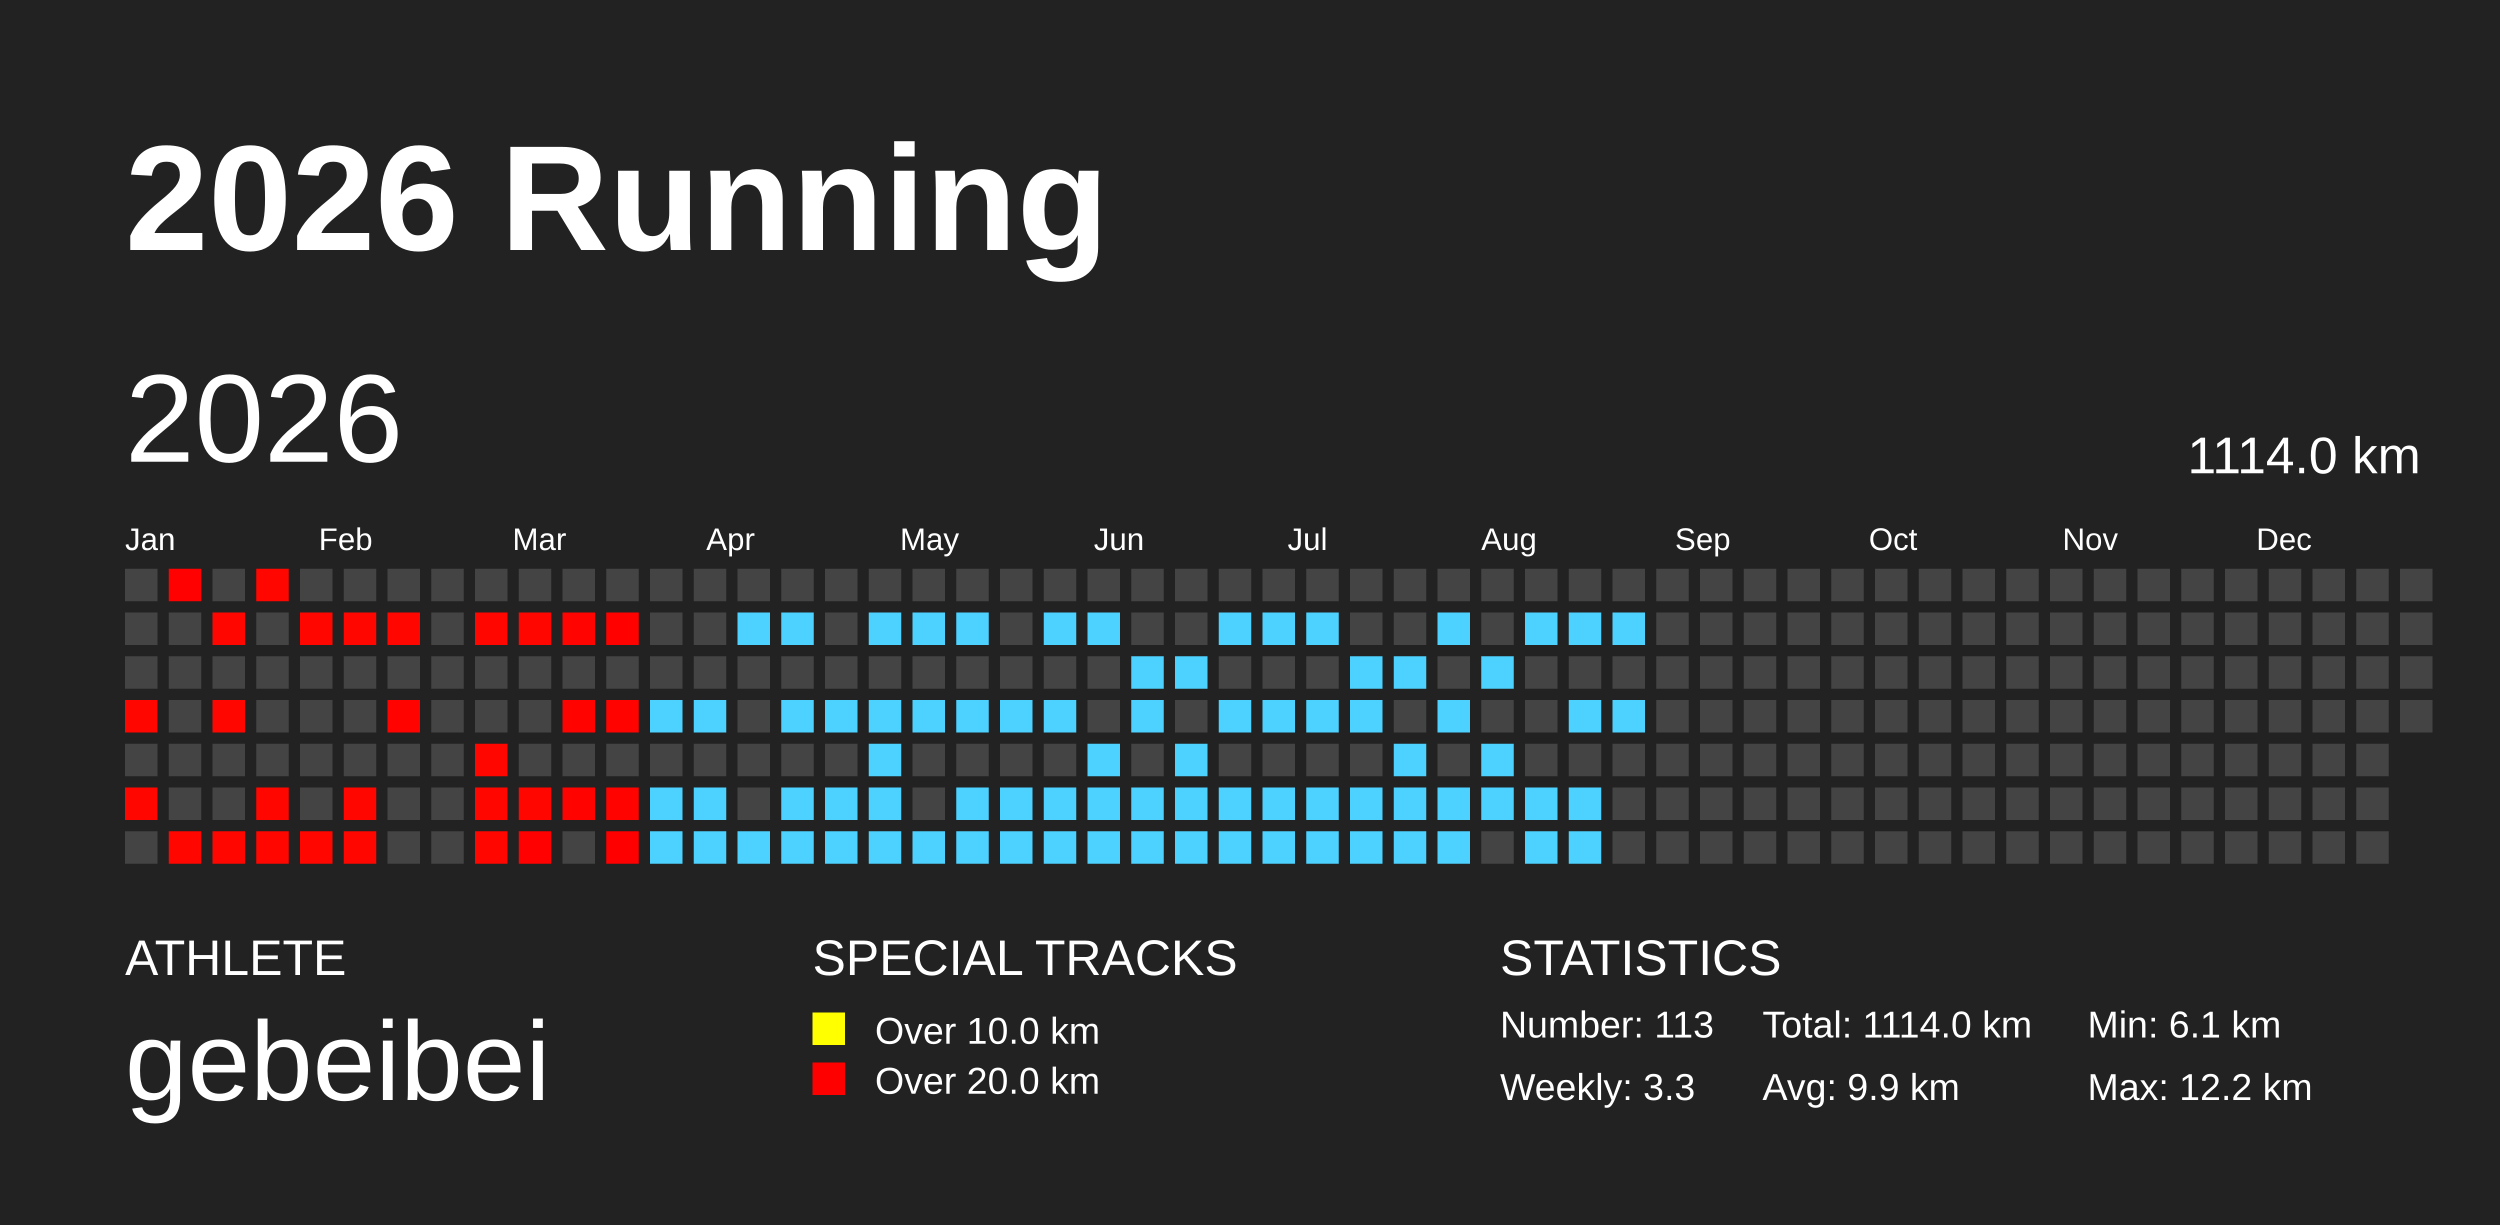
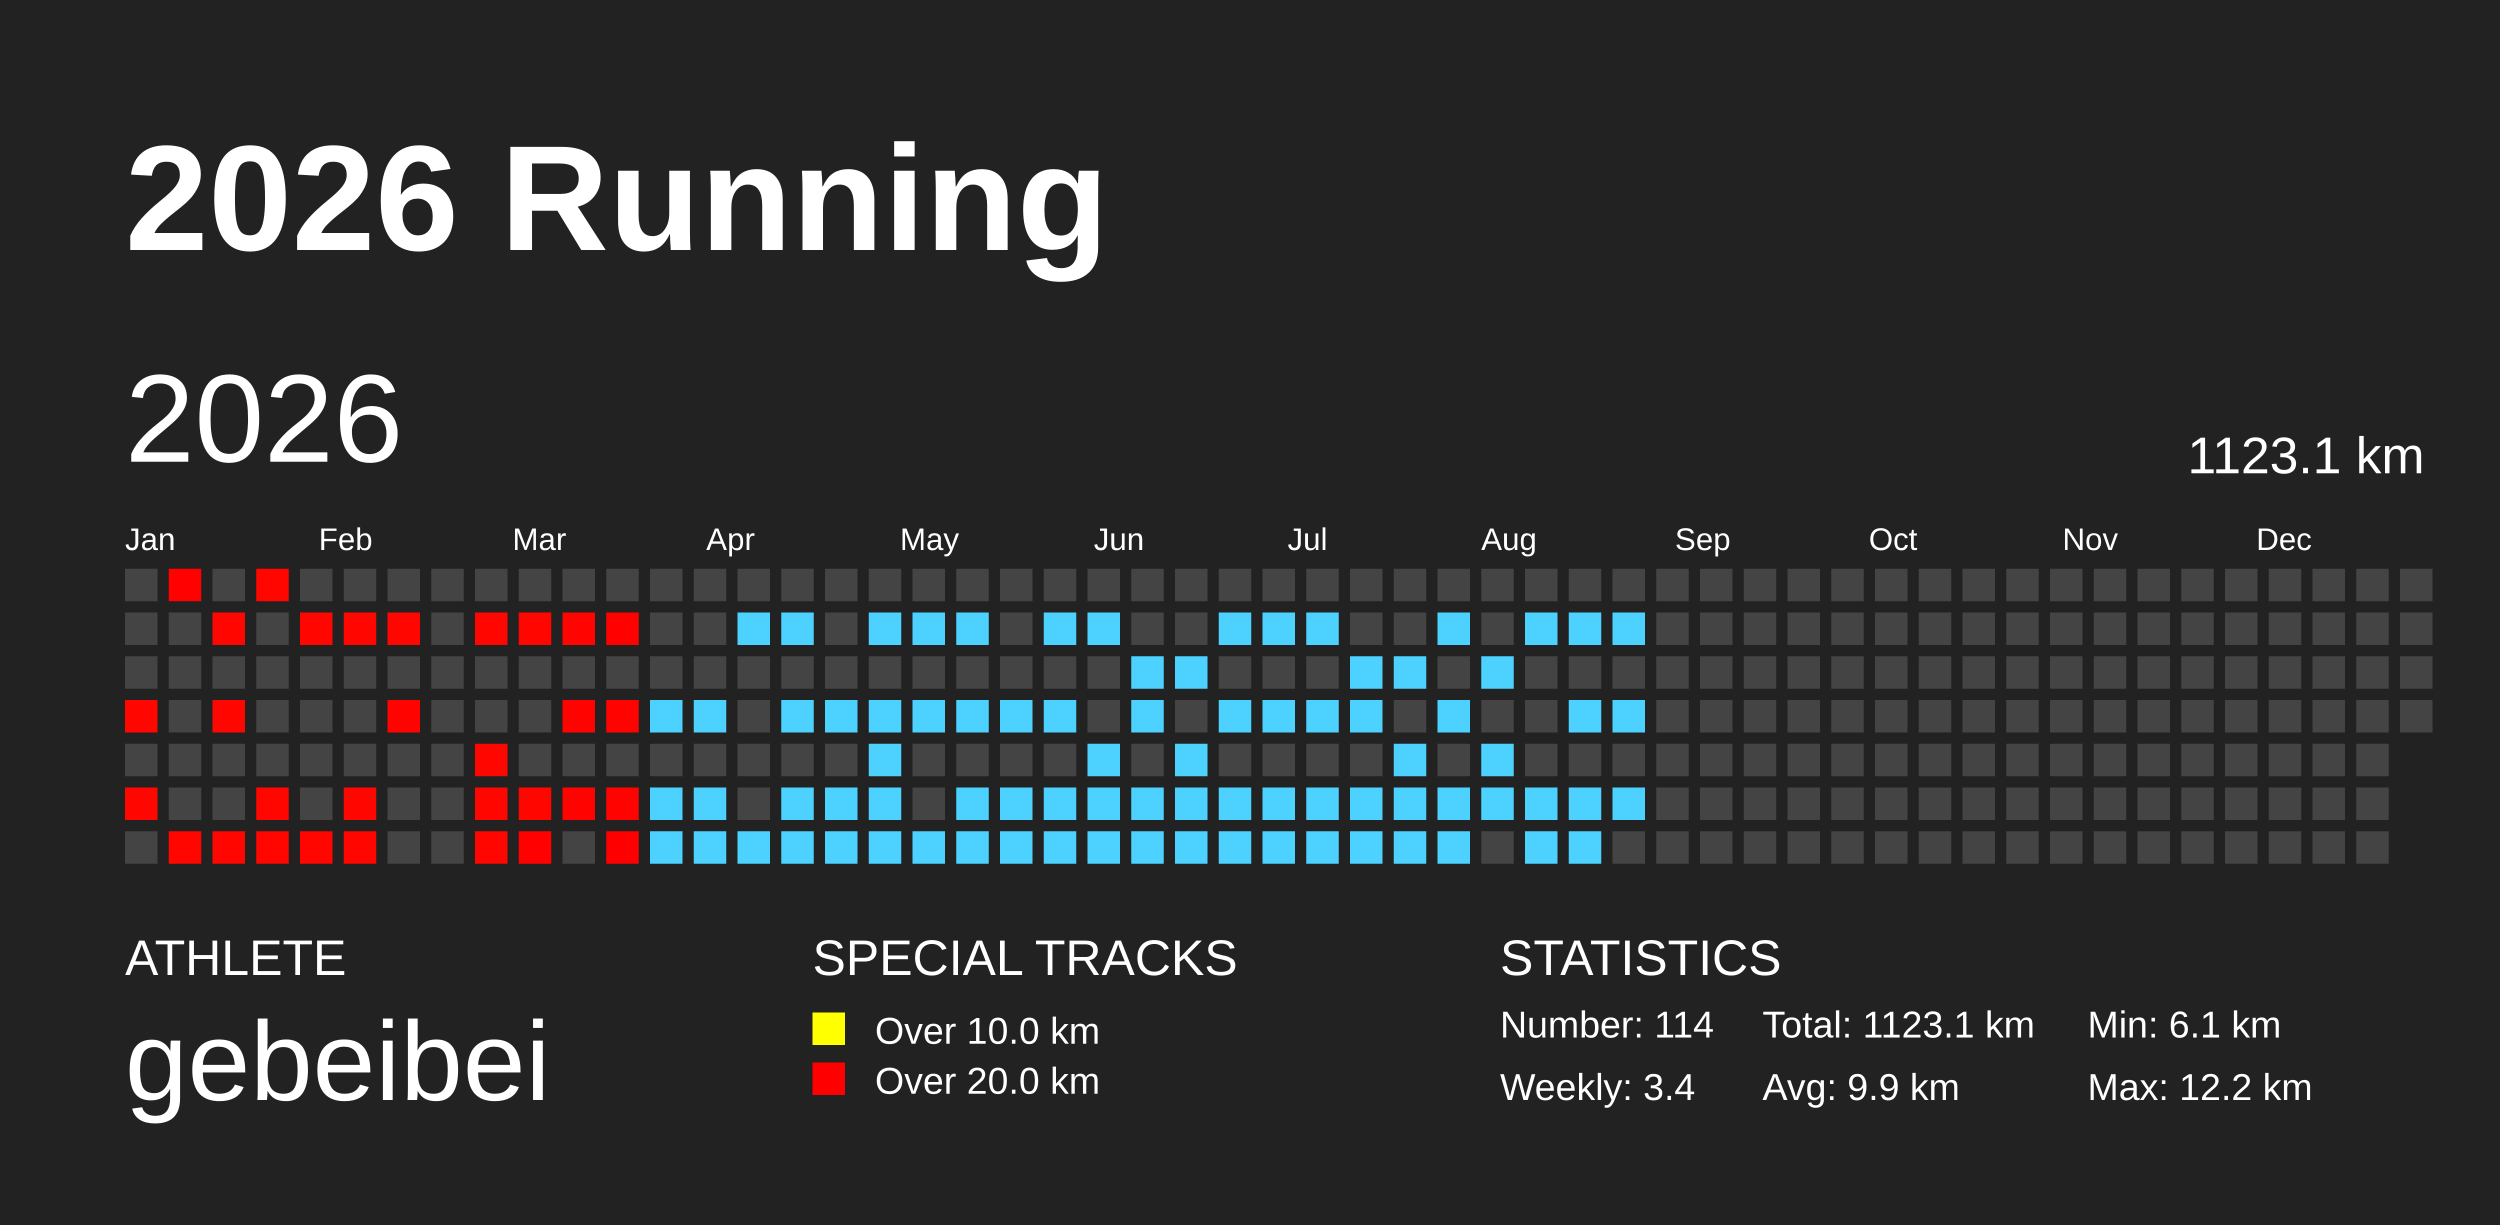
<svg xmlns="http://www.w3.org/2000/svg" baseProfile="full" height="98mm" version="1.1" viewBox="0,0,200,98" width="200mm">
  <defs />
  <rect fill="#222222" height="98" width="200" x="0" y="0" />
  <text fill="#FFFFFF" style="font-size:12px; font-family:Arial; font-weight:bold;" x="10" y="20">2026 Running</text>
  <text fill="#FFFFFF" style="font-size:4px; font-family:Arial" x="10" y="78">ATHLETE</text>
  <text fill="#FFFFFF" style="font-size:9px; font-family:Arial" x="10" y="88">gebeibei</text>
  <text fill="#FFFFFF" style="font-size:4px; font-family:Arial" x="65" y="78">SPECIAL TRACKS</text>
  <rect fill="yellow" height="2.6" width="2.6" x="65" y="81" />
  <text fill="#FFFFFF" style="font-size:3px; font-family:Arial" x="70" y="83.5">Over 10.0 km</text>
  <rect fill="red" height="2.6" width="2.6" x="65" y="85" />
  <text fill="#FFFFFF" style="font-size:3px; font-family:Arial" x="70" y="87.5">Over 20.0 km</text>
  <text fill="#FFFFFF" style="font-size:4px; font-family:Arial" x="120" y="78">STATISTICS</text>
-   <text fill="#FFFFFF" style="font-size:3px; font-family:Arial" x="120" y="83">Number: 113</text>
-   <text fill="#FFFFFF" style="font-size:3px; font-family:Arial" x="120" y="88">Weekly: 3.3</text>
-   <text fill="#FFFFFF" style="font-size:3px; font-family:Arial" x="141" y="83">Total: 1114.0 km</text>
+   <text fill="#FFFFFF" style="font-size:3px; font-family:Arial" x="120" y="83">Number: 114</text>
+   <text fill="#FFFFFF" style="font-size:3px; font-family:Arial" x="120" y="88">Weekly: 3.4</text>
+   <text fill="#FFFFFF" style="font-size:3px; font-family:Arial" x="141" y="83">Total: 1123.1 km</text>
  <text fill="#FFFFFF" style="font-size:3px; font-family:Arial" x="141" y="88">Avg: 9.9 km</text>
  <text fill="#FFFFFF" style="font-size:3px; font-family:Arial" x="167" y="83">Min: 6.1 km</text>
  <text fill="#FFFFFF" style="font-size:3px; font-family:Arial" x="167" y="88">Max: 12.2 km</text>
  <text dominant-baseline="hanging" fill="#FFFFFF" style="font-size:10.0px; font-family:Arial;" x="10" y="30">2026</text>
-   <text dominant-baseline="hanging" fill="#FFFFFF" style="font-size:4.125px; font-family:Arial;" x="175" y="35">1114.0 km</text>
+   <text dominant-baseline="hanging" fill="#FFFFFF" style="font-size:4.125px; font-family:Arial;" x="175" y="35">1123.1 km</text>
  <text fill="#FFFFFF" style="font-size:2.5px; font-family:Arial" x="10.0" y="44">Jan</text>
  <text fill="#FFFFFF" style="font-size:2.5px; font-family:Arial" x="25.5" y="44">Feb</text>
  <text fill="#FFFFFF" style="font-size:2.5px; font-family:Arial" x="41.0" y="44">Mar</text>
  <text fill="#FFFFFF" style="font-size:2.5px; font-family:Arial" x="56.5" y="44">Apr</text>
  <text fill="#FFFFFF" style="font-size:2.5px; font-family:Arial" x="72.0" y="44">May</text>
  <text fill="#FFFFFF" style="font-size:2.5px; font-family:Arial" x="87.5" y="44">Jun</text>
  <text fill="#FFFFFF" style="font-size:2.5px; font-family:Arial" x="103.0" y="44">Jul</text>
  <text fill="#FFFFFF" style="font-size:2.5px; font-family:Arial" x="118.5" y="44">Aug</text>
  <text fill="#FFFFFF" style="font-size:2.5px; font-family:Arial" x="134.0" y="44">Sep</text>
  <text fill="#FFFFFF" style="font-size:2.5px; font-family:Arial" x="149.5" y="44">Oct</text>
  <text fill="#FFFFFF" style="font-size:2.5px; font-family:Arial" x="165.0" y="44">Nov</text>
  <text fill="#FFFFFF" style="font-size:2.5px; font-family:Arial" x="180.5" y="44">Dec</text>
  <rect fill="#444444" height="2.6" width="2.6" x="10.0" y="45.5" />
  <rect fill="#444444" height="2.6" width="2.6" x="10.0" y="49.0" />
  <rect fill="#444444" height="2.6" width="2.6" x="10.0" y="52.5" />
  <rect fill="#ff0600" height="2.6" width="2.6" x="10.0" y="56.0" />
  <rect fill="#444444" height="2.6" width="2.6" x="10.0" y="59.5" />
  <rect fill="#ff0700" height="2.6" width="2.6" x="10.0" y="63.0" />
  <rect fill="#444444" height="2.6" width="2.6" x="10.0" y="66.5" />
  <rect fill="#ff0100" height="2.6" width="2.6" x="13.5" y="45.5" />
  <rect fill="#444444" height="2.6" width="2.6" x="13.5" y="49.0" />
  <rect fill="#444444" height="2.6" width="2.6" x="13.5" y="52.5" />
  <rect fill="#444444" height="2.6" width="2.6" x="13.5" y="56.0" />
  <rect fill="#444444" height="2.6" width="2.6" x="13.5" y="59.5" />
  <rect fill="#444444" height="2.6" width="2.6" x="13.5" y="63.0" />
  <rect fill="#ff0600" height="2.6" width="2.6" x="13.5" y="66.5" />
  <rect fill="#444444" height="2.6" width="2.6" x="17.0" y="45.5" />
  <rect fill="#ff0700" height="2.6" width="2.6" x="17.0" y="49.0" />
  <rect fill="#444444" height="2.6" width="2.6" x="17.0" y="52.5" />
  <rect fill="#ff0700" height="2.6" width="2.6" x="17.0" y="56.0" />
  <rect fill="#444444" height="2.6" width="2.6" x="17.0" y="59.5" />
  <rect fill="#444444" height="2.6" width="2.6" x="17.0" y="63.0" />
  <rect fill="#ff0700" height="2.6" width="2.6" x="17.0" y="66.5" />
  <rect fill="#ff0700" height="2.6" width="2.6" x="20.5" y="45.5" />
  <rect fill="#444444" height="2.6" width="2.6" x="20.5" y="49.0" />
  <rect fill="#444444" height="2.6" width="2.6" x="20.5" y="52.5" />
  <rect fill="#444444" height="2.6" width="2.6" x="20.5" y="56.0" />
  <rect fill="#444444" height="2.6" width="2.6" x="20.5" y="59.5" />
  <rect fill="#ff0700" height="2.6" width="2.6" x="20.5" y="63.0" />
  <rect fill="#ff0600" height="2.6" width="2.6" x="20.5" y="66.5" />
  <rect fill="#444444" height="2.6" width="2.6" x="24.0" y="45.5" />
  <rect fill="#ff0700" height="2.6" width="2.6" x="24.0" y="49.0" />
  <rect fill="#444444" height="2.6" width="2.6" x="24.0" y="52.5" />
  <rect fill="#444444" height="2.6" width="2.6" x="24.0" y="56.0" />
  <rect fill="#444444" height="2.6" width="2.6" x="24.0" y="59.5" />
  <rect fill="#444444" height="2.6" width="2.6" x="24.0" y="63.0" />
  <rect fill="#ff0700" height="2.6" width="2.6" x="24.0" y="66.5" />
  <rect fill="#444444" height="2.6" width="2.6" x="27.5" y="45.5" />
  <rect fill="#ff0700" height="2.6" width="2.6" x="27.5" y="49.0" />
  <rect fill="#444444" height="2.6" width="2.6" x="27.5" y="52.5" />
  <rect fill="#444444" height="2.6" width="2.6" x="27.5" y="56.0" />
  <rect fill="#444444" height="2.6" width="2.6" x="27.5" y="59.5" />
  <rect fill="#ff0600" height="2.6" width="2.6" x="27.5" y="63.0" />
  <rect fill="#ff0700" height="2.6" width="2.6" x="27.5" y="66.5" />
  <rect fill="#444444" height="2.6" width="2.6" x="31.0" y="45.5" />
  <rect fill="#ff0600" height="2.6" width="2.6" x="31.0" y="49.0" />
  <rect fill="#444444" height="2.6" width="2.6" x="31.0" y="52.5" />
  <rect fill="#ff0300" height="2.6" width="2.6" x="31.0" y="56.0" />
  <rect fill="#444444" height="2.6" width="2.6" x="31.0" y="59.5" />
  <rect fill="#444444" height="2.6" width="2.6" x="31.0" y="63.0" />
  <rect fill="#444444" height="2.6" width="2.6" x="31.0" y="66.5" />
  <rect fill="#444444" height="2.6" width="2.6" x="34.5" y="45.5" />
  <rect fill="#444444" height="2.6" width="2.6" x="34.5" y="49.0" />
  <rect fill="#444444" height="2.6" width="2.6" x="34.5" y="52.5" />
  <rect fill="#444444" height="2.6" width="2.6" x="34.5" y="56.0" />
  <rect fill="#444444" height="2.6" width="2.6" x="34.5" y="59.5" />
  <rect fill="#444444" height="2.6" width="2.6" x="34.5" y="63.0" />
  <rect fill="#444444" height="2.6" width="2.6" x="34.5" y="66.5" />
  <rect fill="#444444" height="2.6" width="2.6" x="38.0" y="45.5" />
  <rect fill="#ff0600" height="2.6" width="2.6" x="38.0" y="49.0" />
  <rect fill="#444444" height="2.6" width="2.6" x="38.0" y="52.5" />
  <rect fill="#444444" height="2.6" width="2.6" x="38.0" y="56.0" />
  <rect fill="#ff0700" height="2.6" width="2.6" x="38.0" y="59.5" />
  <rect fill="#ff0700" height="2.6" width="2.6" x="38.0" y="63.0" />
  <rect fill="#ff0700" height="2.6" width="2.6" x="38.0" y="66.5" />
  <rect fill="#444444" height="2.6" width="2.6" x="41.5" y="45.5" />
  <rect fill="#ff0700" height="2.6" width="2.6" x="41.5" y="49.0" />
  <rect fill="#444444" height="2.6" width="2.6" x="41.5" y="52.5" />
  <rect fill="#444444" height="2.6" width="2.6" x="41.5" y="56.0" />
  <rect fill="#444444" height="2.6" width="2.6" x="41.5" y="59.5" />
  <rect fill="#ff0600" height="2.6" width="2.6" x="41.5" y="63.0" />
  <rect fill="#ff0100" height="2.6" width="2.6" x="41.5" y="66.5" />
  <rect fill="#444444" height="2.6" width="2.6" x="45.0" y="45.5" />
  <rect fill="#ff0400" height="2.6" width="2.6" x="45.0" y="49.0" />
  <rect fill="#444444" height="2.6" width="2.6" x="45.0" y="52.5" />
  <rect fill="#ff0300" height="2.6" width="2.6" x="45.0" y="56.0" />
  <rect fill="#444444" height="2.6" width="2.6" x="45.0" y="59.5" />
  <rect fill="#ff0300" height="2.6" width="2.6" x="45.0" y="63.0" />
  <rect fill="#444444" height="2.6" width="2.6" x="45.0" y="66.5" />
  <rect fill="#444444" height="2.6" width="2.6" x="48.5" y="45.5" />
  <rect fill="#ff0200" height="2.6" width="2.6" x="48.5" y="49.0" />
  <rect fill="#444444" height="2.6" width="2.6" x="48.5" y="52.5" />
  <rect fill="#ff0300" height="2.6" width="2.6" x="48.5" y="56.0" />
  <rect fill="#444444" height="2.6" width="2.6" x="48.5" y="59.5" />
  <rect fill="#ff0300" height="2.6" width="2.6" x="48.5" y="63.0" />
  <rect fill="#ff0000" height="2.6" width="2.6" x="48.5" y="66.5" />
  <rect fill="#444444" height="2.6" width="2.6" x="52.0" y="45.5" />
  <rect fill="#444444" height="2.6" width="2.6" x="52.0" y="49.0" />
  <rect fill="#444444" height="2.6" width="2.6" x="52.0" y="52.5" />
  <rect fill="#4dd2ff" height="2.6" width="2.6" x="52.0" y="56.0" />
  <rect fill="#444444" height="2.6" width="2.6" x="52.0" y="59.5" />
  <rect fill="#4dd2ff" height="2.6" width="2.6" x="52.0" y="63.0" />
  <rect fill="#4dd2ff" height="2.6" width="2.6" x="52.0" y="66.5" />
  <rect fill="#444444" height="2.6" width="2.6" x="55.5" y="45.5" />
  <rect fill="#444444" height="2.6" width="2.6" x="55.5" y="49.0" />
  <rect fill="#444444" height="2.6" width="2.6" x="55.5" y="52.5" />
  <rect fill="#4dd2ff" height="2.6" width="2.6" x="55.5" y="56.0" />
  <rect fill="#444444" height="2.6" width="2.6" x="55.5" y="59.5" />
  <rect fill="#4dd2ff" height="2.6" width="2.6" x="55.5" y="63.0" />
  <rect fill="#4dd2ff" height="2.6" width="2.6" x="55.5" y="66.5" />
  <rect fill="#444444" height="2.6" width="2.6" x="59.0" y="45.5" />
  <rect fill="#4dd2ff" height="2.6" width="2.6" x="59.0" y="49.0" />
  <rect fill="#444444" height="2.6" width="2.6" x="59.0" y="52.5" />
  <rect fill="#444444" height="2.6" width="2.6" x="59.0" y="56.0" />
  <rect fill="#444444" height="2.6" width="2.6" x="59.0" y="59.5" />
  <rect fill="#444444" height="2.6" width="2.6" x="59.0" y="63.0" />
  <rect fill="#4dd2ff" height="2.6" width="2.6" x="59.0" y="66.5" />
  <rect fill="#444444" height="2.6" width="2.6" x="62.5" y="45.5" />
  <rect fill="#4dd2ff" height="2.6" width="2.6" x="62.5" y="49.0" />
  <rect fill="#444444" height="2.6" width="2.6" x="62.5" y="52.5" />
  <rect fill="#4dd2ff" height="2.6" width="2.6" x="62.5" y="56.0" />
  <rect fill="#444444" height="2.6" width="2.6" x="62.5" y="59.5" />
  <rect fill="#4dd2ff" height="2.6" width="2.6" x="62.5" y="63.0" />
  <rect fill="#4dd2ff" height="2.6" width="2.6" x="62.5" y="66.5" />
  <rect fill="#444444" height="2.6" width="2.6" x="66.0" y="45.5" />
  <rect fill="#444444" height="2.6" width="2.6" x="66.0" y="49.0" />
  <rect fill="#444444" height="2.6" width="2.6" x="66.0" y="52.5" />
  <rect fill="#4dd2ff" height="2.6" width="2.6" x="66.0" y="56.0" />
  <rect fill="#444444" height="2.6" width="2.6" x="66.0" y="59.5" />
  <rect fill="#4dd2ff" height="2.6" width="2.6" x="66.0" y="63.0" />
  <rect fill="#4dd2ff" height="2.6" width="2.6" x="66.0" y="66.5" />
  <rect fill="#444444" height="2.6" width="2.6" x="69.5" y="45.5" />
  <rect fill="#4dd2ff" height="2.6" width="2.6" x="69.5" y="49.0" />
  <rect fill="#444444" height="2.6" width="2.6" x="69.5" y="52.5" />
  <rect fill="#4dd2ff" height="2.6" width="2.6" x="69.5" y="56.0" />
  <rect fill="#4dd2ff" height="2.6" width="2.6" x="69.5" y="59.5" />
  <rect fill="#4dd2ff" height="2.6" width="2.6" x="69.5" y="63.0" />
  <rect fill="#4dd2ff" height="2.6" width="2.6" x="69.5" y="66.5" />
  <rect fill="#444444" height="2.6" width="2.6" x="73.0" y="45.5" />
  <rect fill="#4dd2ff" height="2.6" width="2.6" x="73.0" y="49.0" />
  <rect fill="#444444" height="2.6" width="2.6" x="73.0" y="52.5" />
  <rect fill="#4dd2ff" height="2.6" width="2.6" x="73.0" y="56.0" />
  <rect fill="#444444" height="2.6" width="2.6" x="73.0" y="59.5" />
  <rect fill="#444444" height="2.6" width="2.6" x="73.0" y="63.0" />
  <rect fill="#4dd2ff" height="2.6" width="2.6" x="73.0" y="66.5" />
  <rect fill="#444444" height="2.6" width="2.6" x="76.5" y="45.5" />
  <rect fill="#4dd2ff" height="2.6" width="2.6" x="76.5" y="49.0" />
  <rect fill="#444444" height="2.6" width="2.6" x="76.5" y="52.5" />
  <rect fill="#4dd2ff" height="2.6" width="2.6" x="76.5" y="56.0" />
  <rect fill="#444444" height="2.6" width="2.6" x="76.5" y="59.5" />
  <rect fill="#4dd2ff" height="2.6" width="2.6" x="76.5" y="63.0" />
  <rect fill="#4dd2ff" height="2.6" width="2.6" x="76.5" y="66.5" />
  <rect fill="#444444" height="2.6" width="2.6" x="80.0" y="45.5" />
  <rect fill="#444444" height="2.6" width="2.6" x="80.0" y="49.0" />
  <rect fill="#444444" height="2.6" width="2.6" x="80.0" y="52.5" />
  <rect fill="#4dd2ff" height="2.6" width="2.6" x="80.0" y="56.0" />
  <rect fill="#444444" height="2.6" width="2.6" x="80.0" y="59.5" />
  <rect fill="#4dd2ff" height="2.6" width="2.6" x="80.0" y="63.0" />
  <rect fill="#4dd2ff" height="2.6" width="2.6" x="80.0" y="66.5" />
  <rect fill="#444444" height="2.6" width="2.6" x="83.5" y="45.5" />
  <rect fill="#4dd2ff" height="2.6" width="2.6" x="83.5" y="49.0" />
  <rect fill="#444444" height="2.6" width="2.6" x="83.5" y="52.5" />
  <rect fill="#4dd2ff" height="2.6" width="2.6" x="83.5" y="56.0" />
  <rect fill="#444444" height="2.6" width="2.6" x="83.5" y="59.5" />
  <rect fill="#4dd2ff" height="2.6" width="2.6" x="83.5" y="63.0" />
  <rect fill="#4dd2ff" height="2.6" width="2.6" x="83.5" y="66.5" />
  <rect fill="#444444" height="2.6" width="2.6" x="87.0" y="45.5" />
  <rect fill="#4dd2ff" height="2.6" width="2.6" x="87.0" y="49.0" />
  <rect fill="#444444" height="2.6" width="2.6" x="87.0" y="52.5" />
  <rect fill="#444444" height="2.6" width="2.6" x="87.0" y="56.0" />
  <rect fill="#4dd2ff" height="2.6" width="2.6" x="87.0" y="59.5" />
  <rect fill="#4dd2ff" height="2.6" width="2.6" x="87.0" y="63.0" />
  <rect fill="#4dd2ff" height="2.6" width="2.6" x="87.0" y="66.5" />
  <rect fill="#444444" height="2.6" width="2.6" x="90.5" y="45.5" />
  <rect fill="#444444" height="2.6" width="2.6" x="90.5" y="49.0" />
  <rect fill="#4dd2ff" height="2.6" width="2.6" x="90.5" y="52.5" />
  <rect fill="#4dd2ff" height="2.6" width="2.6" x="90.5" y="56.0" />
  <rect fill="#444444" height="2.6" width="2.6" x="90.5" y="59.5" />
  <rect fill="#4dd2ff" height="2.6" width="2.6" x="90.5" y="63.0" />
  <rect fill="#4dd2ff" height="2.6" width="2.6" x="90.5" y="66.5" />
  <rect fill="#444444" height="2.6" width="2.6" x="94.0" y="45.5" />
  <rect fill="#444444" height="2.6" width="2.6" x="94.0" y="49.0" />
  <rect fill="#4dd2ff" height="2.6" width="2.6" x="94.0" y="52.5" />
  <rect fill="#444444" height="2.6" width="2.6" x="94.0" y="56.0" />
  <rect fill="#4dd2ff" height="2.6" width="2.6" x="94.0" y="59.5" />
  <rect fill="#4dd2ff" height="2.6" width="2.6" x="94.0" y="63.0" />
  <rect fill="#4dd2ff" height="2.6" width="2.6" x="94.0" y="66.5" />
  <rect fill="#444444" height="2.6" width="2.6" x="97.5" y="45.5" />
  <rect fill="#4dd2ff" height="2.6" width="2.6" x="97.5" y="49.0" />
  <rect fill="#444444" height="2.6" width="2.6" x="97.5" y="52.5" />
  <rect fill="#4dd2ff" height="2.6" width="2.6" x="97.5" y="56.0" />
  <rect fill="#444444" height="2.6" width="2.6" x="97.5" y="59.5" />
  <rect fill="#4dd2ff" height="2.6" width="2.6" x="97.5" y="63.0" />
  <rect fill="#4dd2ff" height="2.6" width="2.6" x="97.5" y="66.5" />
  <rect fill="#444444" height="2.6" width="2.6" x="101.0" y="45.5" />
  <rect fill="#4dd2ff" height="2.6" width="2.6" x="101.0" y="49.0" />
  <rect fill="#444444" height="2.6" width="2.6" x="101.0" y="52.5" />
  <rect fill="#4dd2ff" height="2.6" width="2.6" x="101.0" y="56.0" />
  <rect fill="#444444" height="2.6" width="2.6" x="101.0" y="59.5" />
  <rect fill="#4dd2ff" height="2.6" width="2.6" x="101.0" y="63.0" />
  <rect fill="#4dd2ff" height="2.6" width="2.6" x="101.0" y="66.5" />
  <rect fill="#444444" height="2.6" width="2.6" x="104.5" y="45.5" />
  <rect fill="#4dd2ff" height="2.6" width="2.6" x="104.5" y="49.0" />
  <rect fill="#444444" height="2.6" width="2.6" x="104.5" y="52.5" />
  <rect fill="#4dd2ff" height="2.6" width="2.6" x="104.5" y="56.0" />
  <rect fill="#444444" height="2.6" width="2.6" x="104.5" y="59.5" />
  <rect fill="#4dd2ff" height="2.6" width="2.6" x="104.5" y="63.0" />
  <rect fill="#4dd2ff" height="2.6" width="2.6" x="104.5" y="66.5" />
  <rect fill="#444444" height="2.6" width="2.6" x="108.0" y="45.5" />
  <rect fill="#444444" height="2.6" width="2.6" x="108.0" y="49.0" />
  <rect fill="#4dd2ff" height="2.6" width="2.6" x="108.0" y="52.5" />
  <rect fill="#4dd2ff" height="2.6" width="2.6" x="108.0" y="56.0" />
  <rect fill="#444444" height="2.6" width="2.6" x="108.0" y="59.5" />
  <rect fill="#4dd2ff" height="2.6" width="2.6" x="108.0" y="63.0" />
  <rect fill="#4dd2ff" height="2.6" width="2.6" x="108.0" y="66.5" />
  <rect fill="#444444" height="2.6" width="2.6" x="111.5" y="45.5" />
  <rect fill="#444444" height="2.6" width="2.6" x="111.5" y="49.0" />
  <rect fill="#4dd2ff" height="2.6" width="2.6" x="111.5" y="52.5" />
  <rect fill="#444444" height="2.6" width="2.6" x="111.5" y="56.0" />
  <rect fill="#4dd2ff" height="2.6" width="2.6" x="111.5" y="59.5" />
  <rect fill="#4dd2ff" height="2.6" width="2.6" x="111.5" y="63.0" />
  <rect fill="#4dd2ff" height="2.6" width="2.6" x="111.5" y="66.5" />
  <rect fill="#444444" height="2.6" width="2.6" x="115.0" y="45.5" />
  <rect fill="#4dd2ff" height="2.6" width="2.6" x="115.0" y="49.0" />
  <rect fill="#444444" height="2.6" width="2.6" x="115.0" y="52.5" />
  <rect fill="#4dd2ff" height="2.6" width="2.6" x="115.0" y="56.0" />
  <rect fill="#444444" height="2.6" width="2.6" x="115.0" y="59.5" />
  <rect fill="#4dd2ff" height="2.6" width="2.6" x="115.0" y="63.0" />
  <rect fill="#4dd2ff" height="2.6" width="2.6" x="115.0" y="66.5" />
  <rect fill="#444444" height="2.6" width="2.6" x="118.5" y="45.5" />
  <rect fill="#444444" height="2.6" width="2.6" x="118.5" y="49.0" />
  <rect fill="#4dd2ff" height="2.6" width="2.6" x="118.5" y="52.5" />
  <rect fill="#444444" height="2.6" width="2.6" x="118.5" y="56.0" />
  <rect fill="#4dd2ff" height="2.6" width="2.6" x="118.5" y="59.5" />
  <rect fill="#4dd2ff" height="2.6" width="2.6" x="118.5" y="63.0" />
  <rect fill="#444444" height="2.6" width="2.6" x="118.5" y="66.5" />
  <rect fill="#444444" height="2.6" width="2.6" x="122.0" y="45.5" />
  <rect fill="#4dd2ff" height="2.6" width="2.6" x="122.0" y="49.0" />
  <rect fill="#444444" height="2.6" width="2.6" x="122.0" y="52.5" />
  <rect fill="#444444" height="2.6" width="2.6" x="122.0" y="56.0" />
  <rect fill="#444444" height="2.6" width="2.6" x="122.0" y="59.5" />
  <rect fill="#4dd2ff" height="2.6" width="2.6" x="122.0" y="63.0" />
  <rect fill="#4dd2ff" height="2.6" width="2.6" x="122.0" y="66.5" />
  <rect fill="#444444" height="2.6" width="2.6" x="125.5" y="45.5" />
  <rect fill="#4dd2ff" height="2.6" width="2.6" x="125.5" y="49.0" />
  <rect fill="#444444" height="2.6" width="2.6" x="125.5" y="52.5" />
  <rect fill="#4dd2ff" height="2.6" width="2.6" x="125.5" y="56.0" />
  <rect fill="#444444" height="2.6" width="2.6" x="125.5" y="59.5" />
  <rect fill="#4dd2ff" height="2.6" width="2.6" x="125.5" y="63.0" />
  <rect fill="#4dd2ff" height="2.6" width="2.6" x="125.5" y="66.5" />
  <rect fill="#444444" height="2.6" width="2.6" x="129.0" y="45.5" />
  <rect fill="#4dd2ff" height="2.6" width="2.6" x="129.0" y="49.0" />
  <rect fill="#444444" height="2.6" width="2.6" x="129.0" y="52.5" />
  <rect fill="#4dd2ff" height="2.6" width="2.6" x="129.0" y="56.0" />
  <rect fill="#444444" height="2.6" width="2.6" x="129.0" y="59.5" />
-   <rect fill="#444444" height="2.6" width="2.6" x="129.0" y="63.0" />
+   <rect fill="#4dd2ff" height="2.6" width="2.6" x="129.0" y="63.0" />
  <rect fill="#444444" height="2.6" width="2.6" x="129.0" y="66.5" />
  <rect fill="#444444" height="2.6" width="2.6" x="132.5" y="45.5" />
  <rect fill="#444444" height="2.6" width="2.6" x="132.5" y="49.0" />
  <rect fill="#444444" height="2.6" width="2.6" x="132.5" y="52.5" />
  <rect fill="#444444" height="2.6" width="2.6" x="132.5" y="56.0" />
  <rect fill="#444444" height="2.6" width="2.6" x="132.5" y="59.5" />
  <rect fill="#444444" height="2.6" width="2.6" x="132.5" y="63.0" />
  <rect fill="#444444" height="2.6" width="2.6" x="132.5" y="66.5" />
  <rect fill="#444444" height="2.6" width="2.6" x="136.0" y="45.5" />
  <rect fill="#444444" height="2.6" width="2.6" x="136.0" y="49.0" />
  <rect fill="#444444" height="2.6" width="2.6" x="136.0" y="52.5" />
  <rect fill="#444444" height="2.6" width="2.6" x="136.0" y="56.0" />
  <rect fill="#444444" height="2.6" width="2.6" x="136.0" y="59.5" />
  <rect fill="#444444" height="2.6" width="2.6" x="136.0" y="63.0" />
  <rect fill="#444444" height="2.6" width="2.6" x="136.0" y="66.5" />
  <rect fill="#444444" height="2.6" width="2.6" x="139.5" y="45.5" />
  <rect fill="#444444" height="2.6" width="2.6" x="139.5" y="49.0" />
  <rect fill="#444444" height="2.6" width="2.6" x="139.5" y="52.5" />
  <rect fill="#444444" height="2.6" width="2.6" x="139.5" y="56.0" />
  <rect fill="#444444" height="2.6" width="2.6" x="139.5" y="59.5" />
  <rect fill="#444444" height="2.6" width="2.6" x="139.5" y="63.0" />
  <rect fill="#444444" height="2.6" width="2.6" x="139.5" y="66.5" />
  <rect fill="#444444" height="2.6" width="2.6" x="143.0" y="45.5" />
  <rect fill="#444444" height="2.6" width="2.6" x="143.0" y="49.0" />
  <rect fill="#444444" height="2.6" width="2.6" x="143.0" y="52.5" />
  <rect fill="#444444" height="2.6" width="2.6" x="143.0" y="56.0" />
  <rect fill="#444444" height="2.6" width="2.6" x="143.0" y="59.5" />
  <rect fill="#444444" height="2.6" width="2.6" x="143.0" y="63.0" />
  <rect fill="#444444" height="2.6" width="2.6" x="143.0" y="66.5" />
  <rect fill="#444444" height="2.6" width="2.6" x="146.5" y="45.5" />
  <rect fill="#444444" height="2.6" width="2.6" x="146.5" y="49.0" />
  <rect fill="#444444" height="2.6" width="2.6" x="146.5" y="52.5" />
  <rect fill="#444444" height="2.6" width="2.6" x="146.5" y="56.0" />
  <rect fill="#444444" height="2.6" width="2.6" x="146.5" y="59.5" />
  <rect fill="#444444" height="2.6" width="2.6" x="146.5" y="63.0" />
  <rect fill="#444444" height="2.6" width="2.6" x="146.5" y="66.5" />
  <rect fill="#444444" height="2.6" width="2.6" x="150.0" y="45.5" />
  <rect fill="#444444" height="2.6" width="2.6" x="150.0" y="49.0" />
  <rect fill="#444444" height="2.6" width="2.6" x="150.0" y="52.5" />
  <rect fill="#444444" height="2.6" width="2.6" x="150.0" y="56.0" />
  <rect fill="#444444" height="2.6" width="2.6" x="150.0" y="59.5" />
  <rect fill="#444444" height="2.6" width="2.6" x="150.0" y="63.0" />
  <rect fill="#444444" height="2.6" width="2.6" x="150.0" y="66.5" />
  <rect fill="#444444" height="2.6" width="2.6" x="153.5" y="45.5" />
  <rect fill="#444444" height="2.6" width="2.6" x="153.5" y="49.0" />
  <rect fill="#444444" height="2.6" width="2.6" x="153.5" y="52.5" />
  <rect fill="#444444" height="2.6" width="2.6" x="153.5" y="56.0" />
  <rect fill="#444444" height="2.6" width="2.6" x="153.5" y="59.5" />
  <rect fill="#444444" height="2.6" width="2.6" x="153.5" y="63.0" />
  <rect fill="#444444" height="2.6" width="2.6" x="153.5" y="66.5" />
  <rect fill="#444444" height="2.6" width="2.6" x="157.0" y="45.5" />
  <rect fill="#444444" height="2.6" width="2.6" x="157.0" y="49.0" />
  <rect fill="#444444" height="2.6" width="2.6" x="157.0" y="52.5" />
  <rect fill="#444444" height="2.6" width="2.6" x="157.0" y="56.0" />
  <rect fill="#444444" height="2.6" width="2.6" x="157.0" y="59.5" />
  <rect fill="#444444" height="2.6" width="2.6" x="157.0" y="63.0" />
  <rect fill="#444444" height="2.6" width="2.6" x="157.0" y="66.5" />
  <rect fill="#444444" height="2.6" width="2.6" x="160.5" y="45.5" />
  <rect fill="#444444" height="2.6" width="2.6" x="160.5" y="49.0" />
  <rect fill="#444444" height="2.6" width="2.6" x="160.5" y="52.5" />
  <rect fill="#444444" height="2.6" width="2.6" x="160.5" y="56.0" />
  <rect fill="#444444" height="2.6" width="2.6" x="160.5" y="59.5" />
  <rect fill="#444444" height="2.6" width="2.6" x="160.5" y="63.0" />
  <rect fill="#444444" height="2.6" width="2.6" x="160.5" y="66.5" />
  <rect fill="#444444" height="2.6" width="2.6" x="164.0" y="45.5" />
  <rect fill="#444444" height="2.6" width="2.6" x="164.0" y="49.0" />
  <rect fill="#444444" height="2.6" width="2.6" x="164.0" y="52.5" />
  <rect fill="#444444" height="2.6" width="2.6" x="164.0" y="56.0" />
  <rect fill="#444444" height="2.6" width="2.6" x="164.0" y="59.5" />
  <rect fill="#444444" height="2.6" width="2.6" x="164.0" y="63.0" />
  <rect fill="#444444" height="2.6" width="2.6" x="164.0" y="66.5" />
  <rect fill="#444444" height="2.6" width="2.6" x="167.5" y="45.5" />
  <rect fill="#444444" height="2.6" width="2.6" x="167.5" y="49.0" />
  <rect fill="#444444" height="2.6" width="2.6" x="167.5" y="52.5" />
  <rect fill="#444444" height="2.6" width="2.6" x="167.5" y="56.0" />
  <rect fill="#444444" height="2.6" width="2.6" x="167.5" y="59.5" />
  <rect fill="#444444" height="2.6" width="2.6" x="167.5" y="63.0" />
  <rect fill="#444444" height="2.6" width="2.6" x="167.5" y="66.5" />
  <rect fill="#444444" height="2.6" width="2.6" x="171.0" y="45.5" />
  <rect fill="#444444" height="2.6" width="2.6" x="171.0" y="49.0" />
  <rect fill="#444444" height="2.6" width="2.6" x="171.0" y="52.5" />
  <rect fill="#444444" height="2.6" width="2.6" x="171.0" y="56.0" />
  <rect fill="#444444" height="2.6" width="2.6" x="171.0" y="59.5" />
  <rect fill="#444444" height="2.6" width="2.6" x="171.0" y="63.0" />
  <rect fill="#444444" height="2.6" width="2.6" x="171.0" y="66.5" />
  <rect fill="#444444" height="2.6" width="2.6" x="174.5" y="45.5" />
  <rect fill="#444444" height="2.6" width="2.6" x="174.5" y="49.0" />
  <rect fill="#444444" height="2.6" width="2.6" x="174.5" y="52.5" />
  <rect fill="#444444" height="2.6" width="2.6" x="174.5" y="56.0" />
  <rect fill="#444444" height="2.6" width="2.6" x="174.5" y="59.5" />
  <rect fill="#444444" height="2.6" width="2.6" x="174.5" y="63.0" />
  <rect fill="#444444" height="2.6" width="2.6" x="174.5" y="66.5" />
  <rect fill="#444444" height="2.6" width="2.6" x="178.0" y="45.5" />
  <rect fill="#444444" height="2.6" width="2.6" x="178.0" y="49.0" />
  <rect fill="#444444" height="2.6" width="2.6" x="178.0" y="52.5" />
  <rect fill="#444444" height="2.6" width="2.6" x="178.0" y="56.0" />
  <rect fill="#444444" height="2.6" width="2.6" x="178.0" y="59.5" />
  <rect fill="#444444" height="2.6" width="2.6" x="178.0" y="63.0" />
  <rect fill="#444444" height="2.6" width="2.6" x="178.0" y="66.5" />
  <rect fill="#444444" height="2.6" width="2.6" x="181.5" y="45.5" />
  <rect fill="#444444" height="2.6" width="2.6" x="181.5" y="49.0" />
  <rect fill="#444444" height="2.6" width="2.6" x="181.5" y="52.5" />
  <rect fill="#444444" height="2.6" width="2.6" x="181.5" y="56.0" />
  <rect fill="#444444" height="2.6" width="2.6" x="181.5" y="59.5" />
  <rect fill="#444444" height="2.6" width="2.6" x="181.5" y="63.0" />
  <rect fill="#444444" height="2.6" width="2.6" x="181.5" y="66.5" />
  <rect fill="#444444" height="2.6" width="2.6" x="185.0" y="45.5" />
  <rect fill="#444444" height="2.6" width="2.6" x="185.0" y="49.0" />
  <rect fill="#444444" height="2.6" width="2.6" x="185.0" y="52.5" />
  <rect fill="#444444" height="2.6" width="2.6" x="185.0" y="56.0" />
  <rect fill="#444444" height="2.6" width="2.6" x="185.0" y="59.5" />
  <rect fill="#444444" height="2.6" width="2.6" x="185.0" y="63.0" />
  <rect fill="#444444" height="2.6" width="2.6" x="185.0" y="66.5" />
  <rect fill="#444444" height="2.6" width="2.6" x="188.5" y="45.5" />
  <rect fill="#444444" height="2.6" width="2.6" x="188.5" y="49.0" />
  <rect fill="#444444" height="2.6" width="2.6" x="188.5" y="52.5" />
  <rect fill="#444444" height="2.6" width="2.6" x="188.5" y="56.0" />
  <rect fill="#444444" height="2.6" width="2.6" x="188.5" y="59.5" />
  <rect fill="#444444" height="2.6" width="2.6" x="188.5" y="63.0" />
  <rect fill="#444444" height="2.6" width="2.6" x="188.5" y="66.5" />
  <rect fill="#444444" height="2.6" width="2.6" x="192.0" y="45.5" />
  <rect fill="#444444" height="2.6" width="2.6" x="192.0" y="49.0" />
  <rect fill="#444444" height="2.6" width="2.6" x="192.0" y="52.5" />
  <rect fill="#444444" height="2.6" width="2.6" x="192.0" y="56.0" />
</svg>
